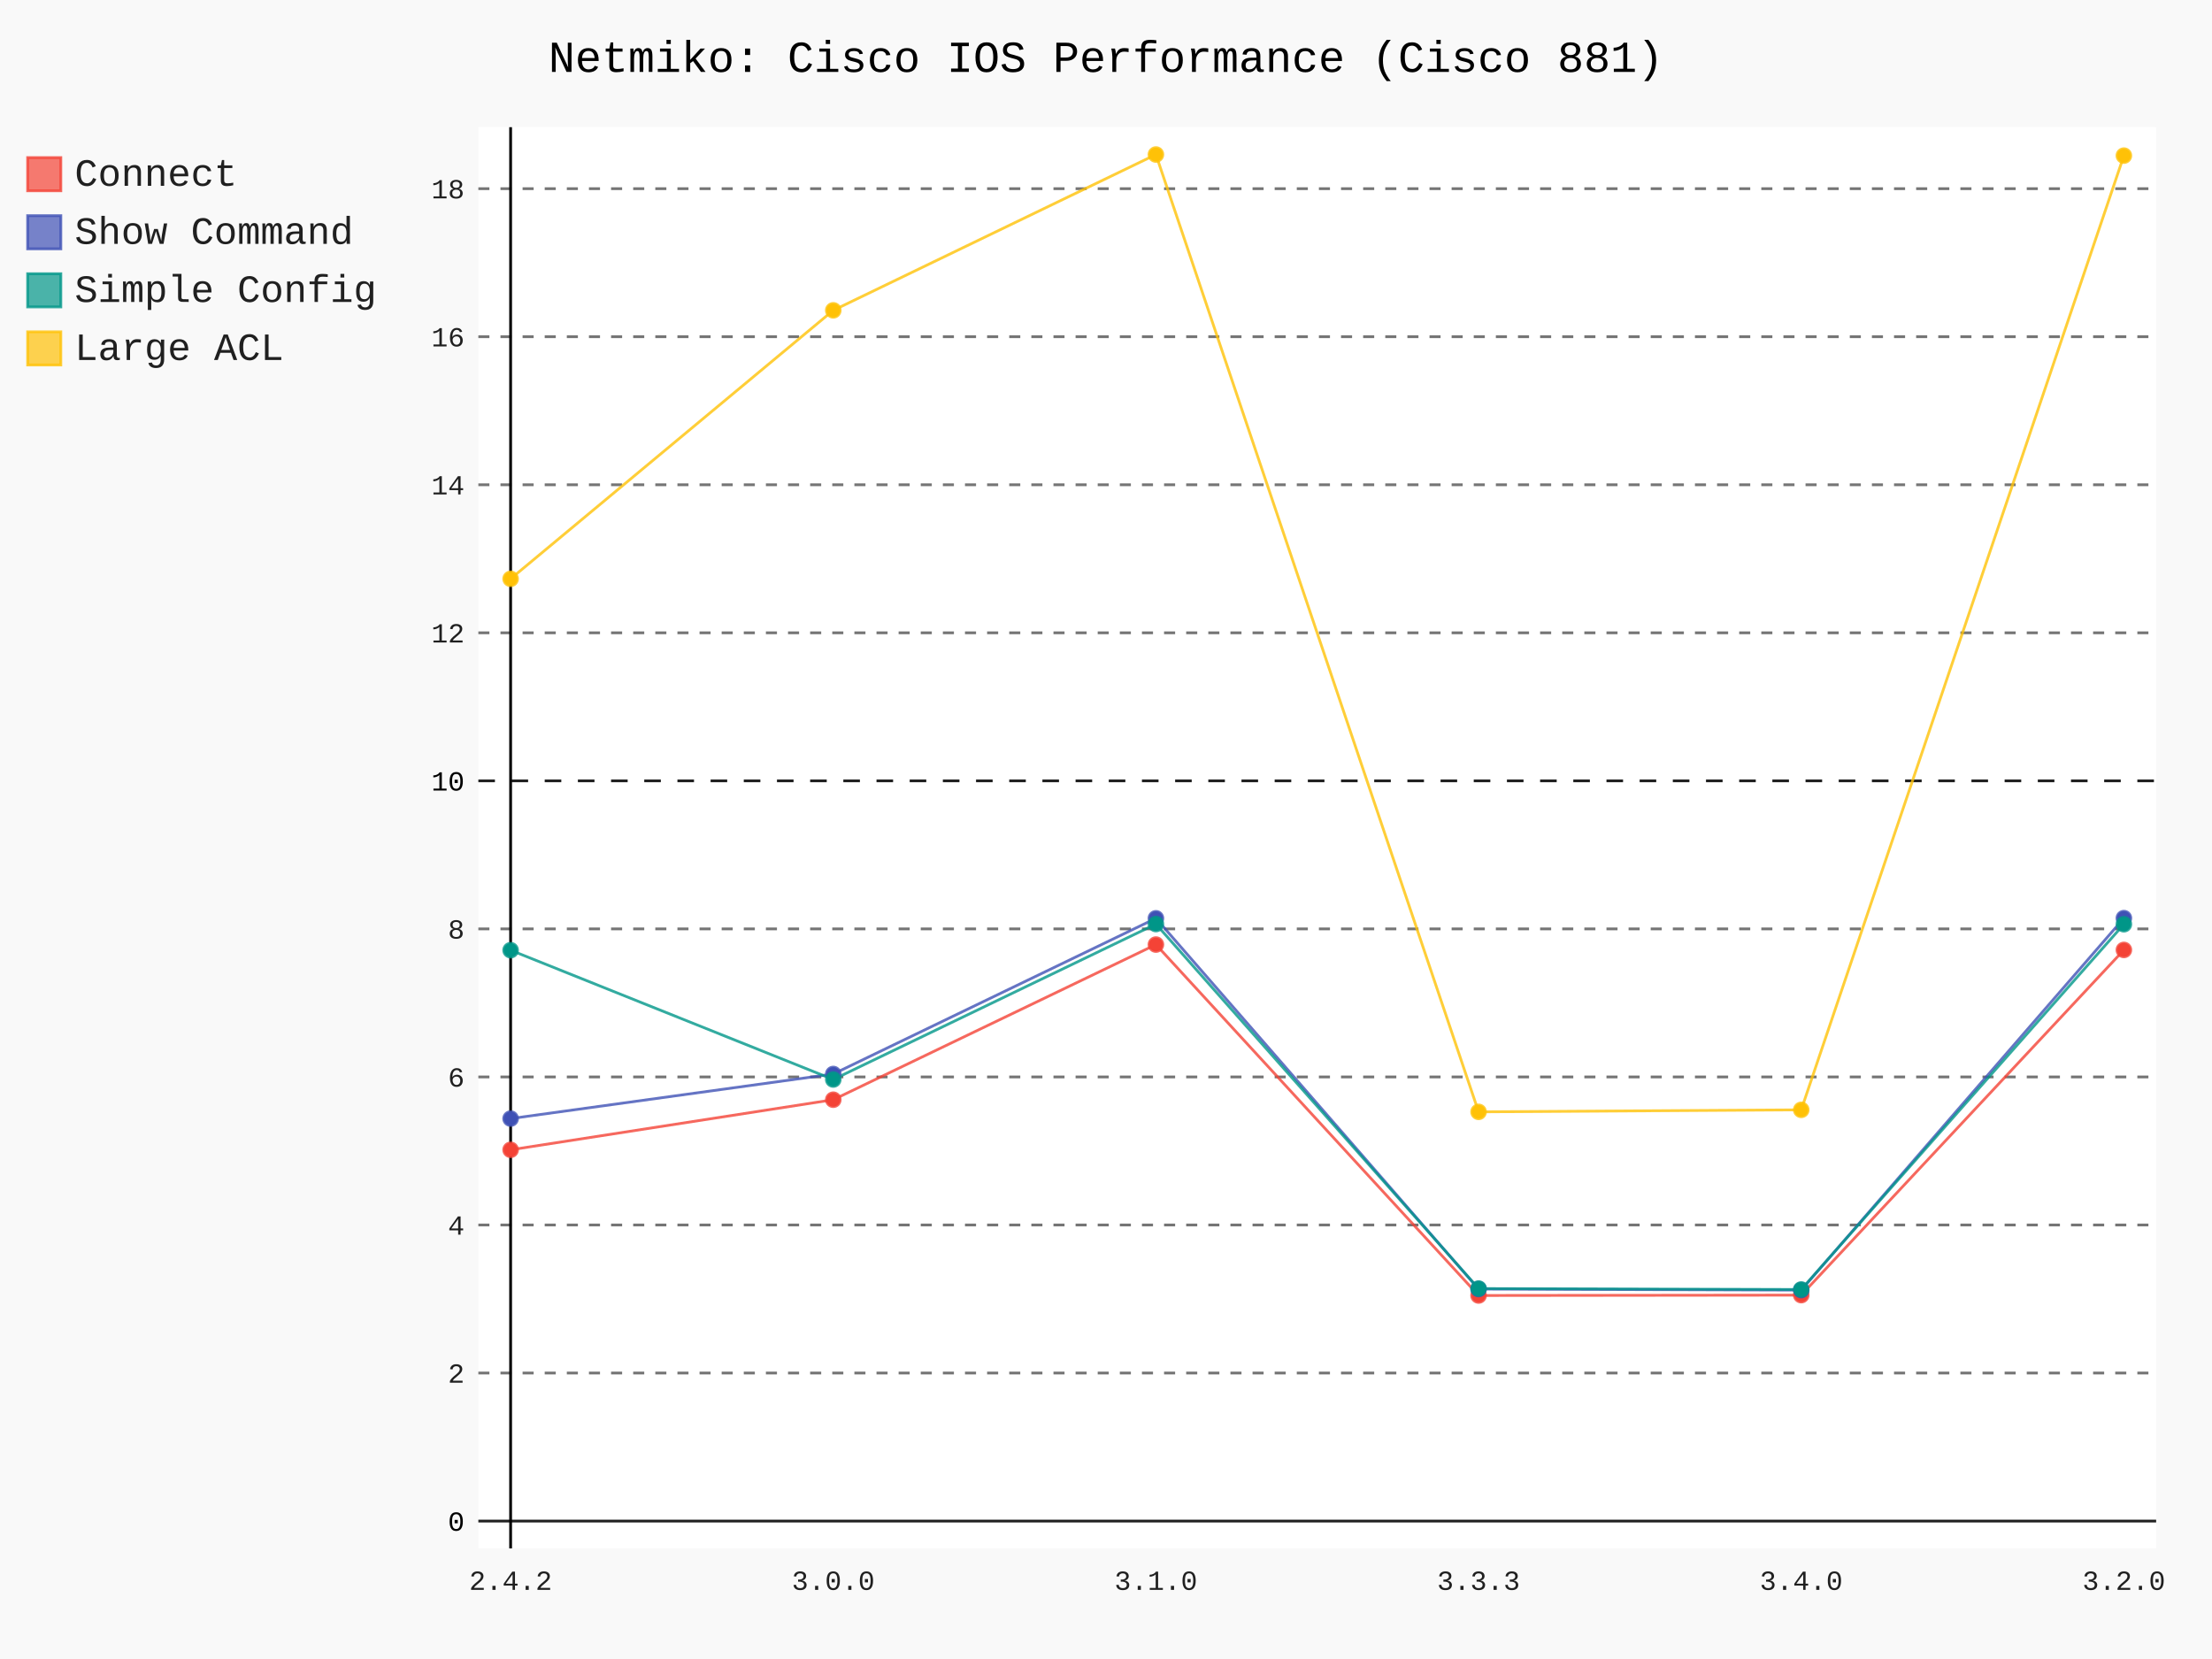
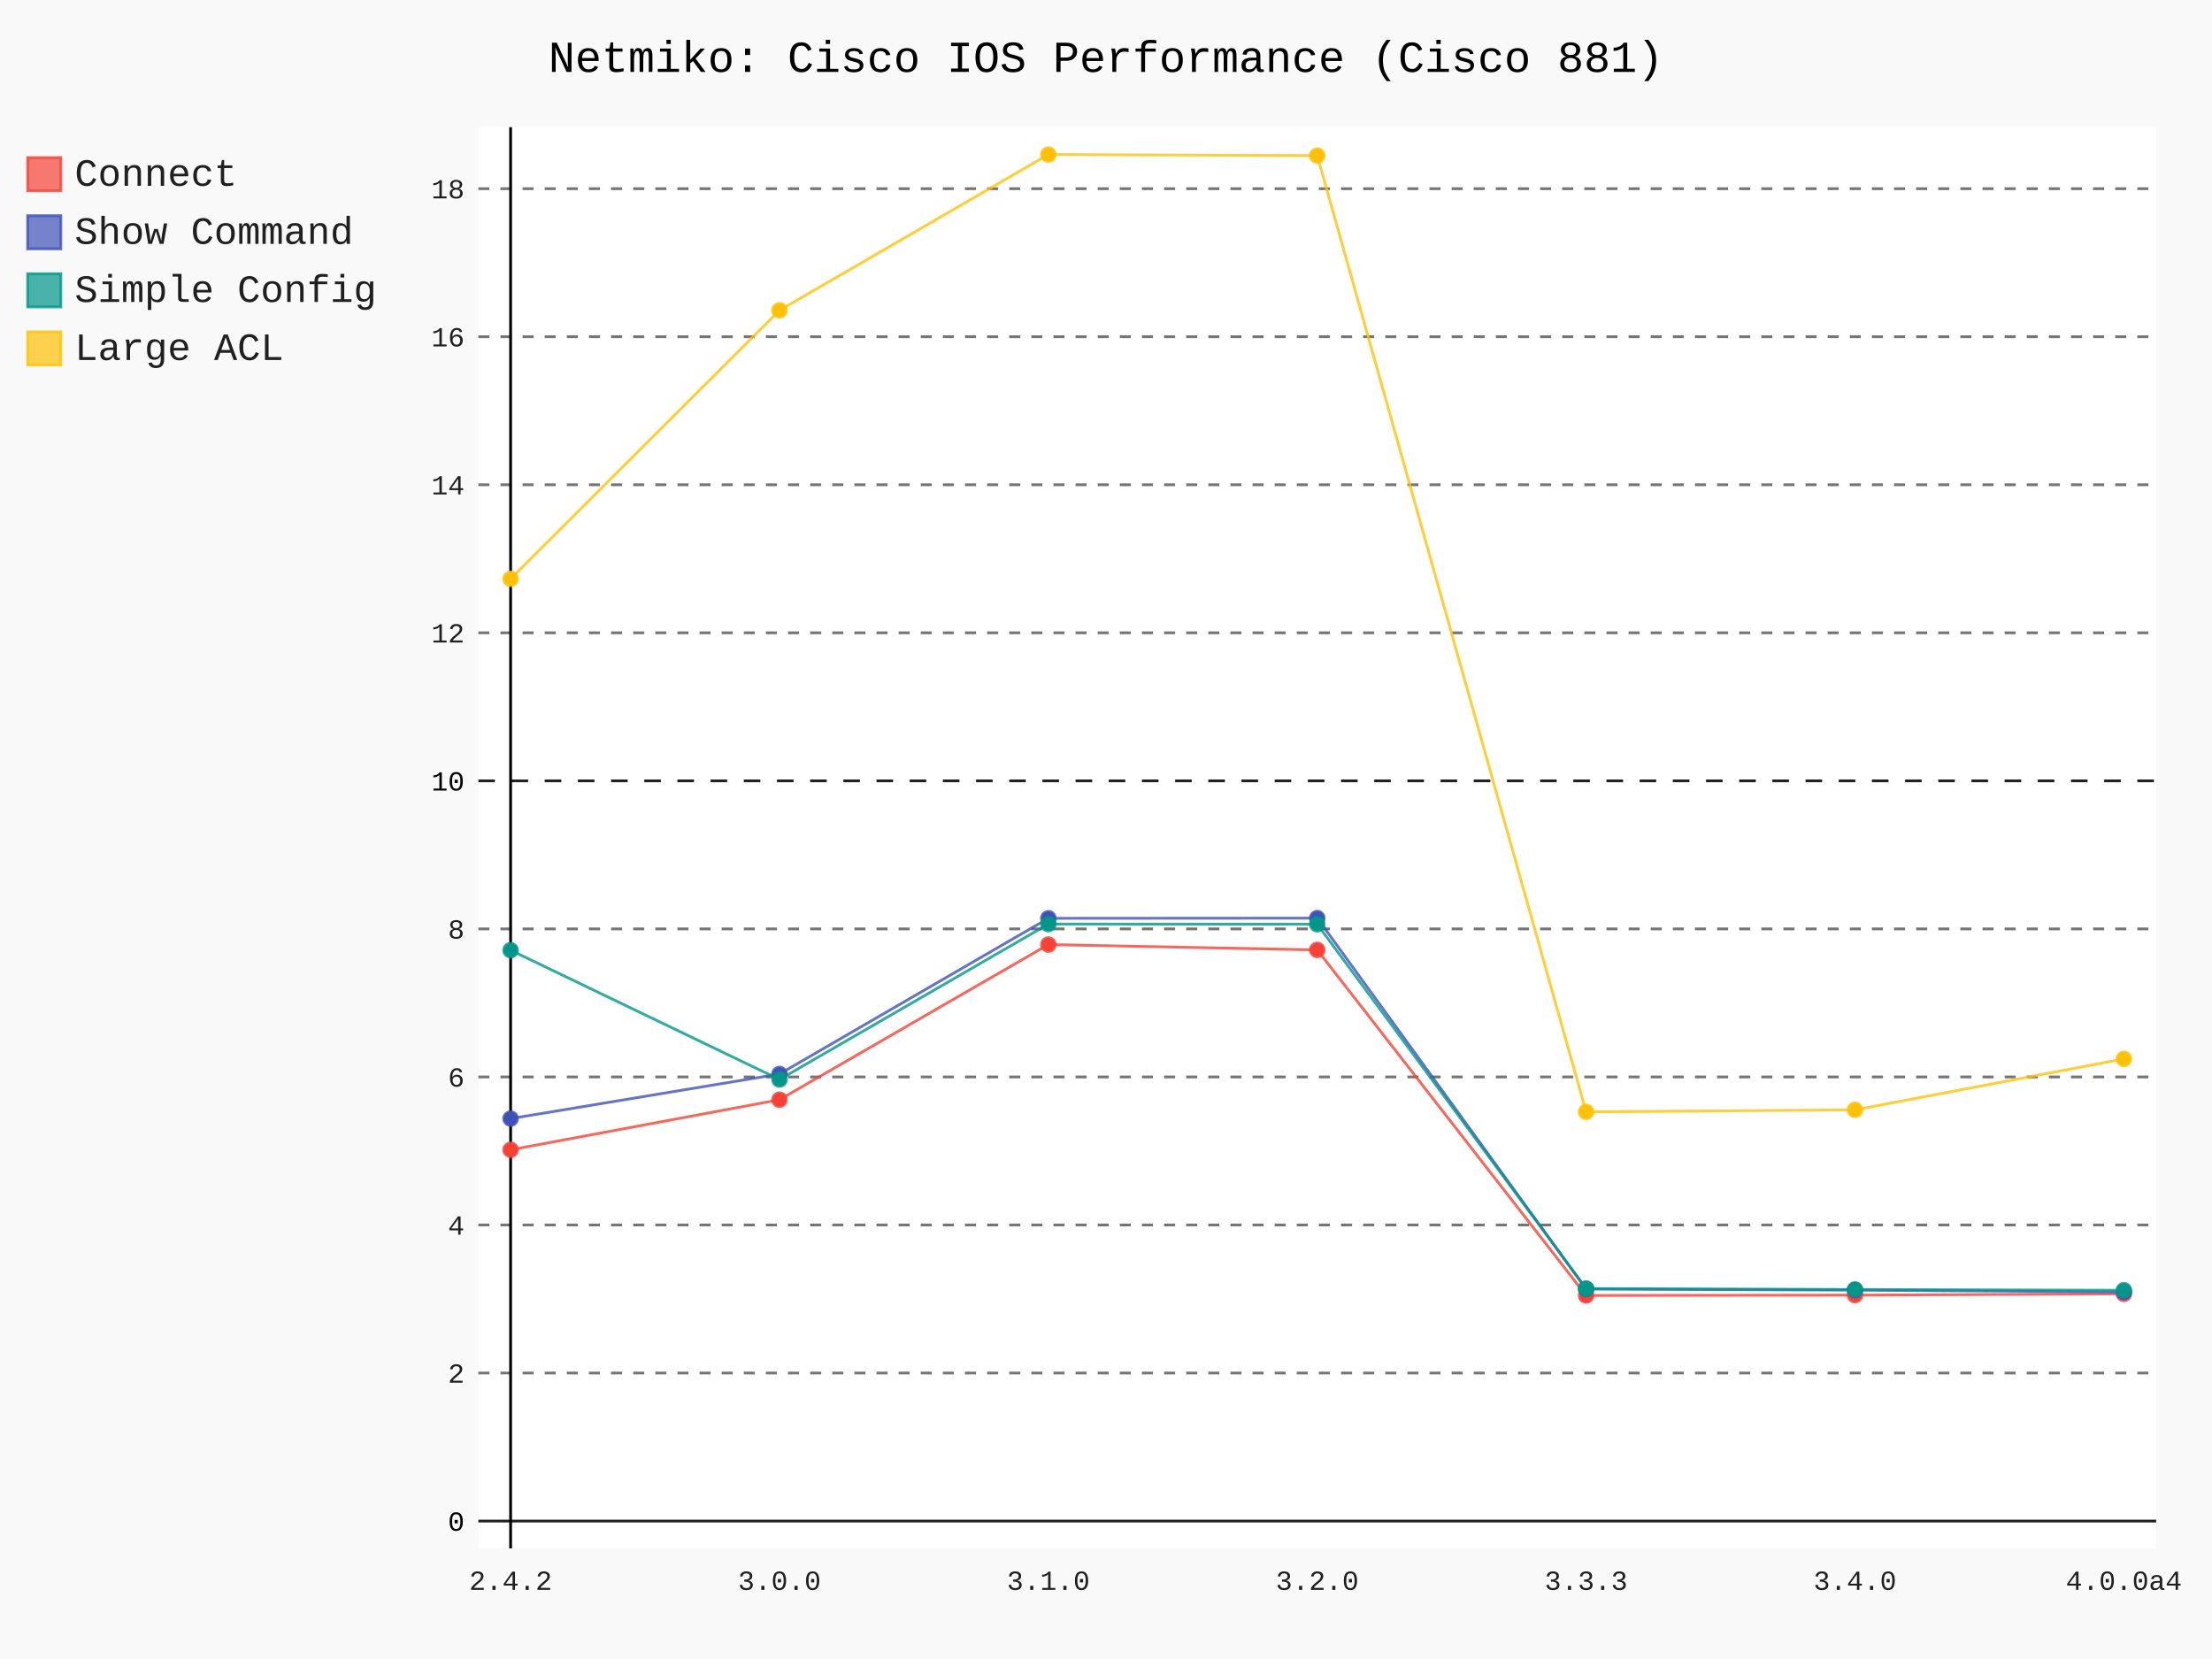
- <svg xmlns="http://www.w3.org/2000/svg" class="pygal-chart" id="chart-aa0c5ef1-123f-4e0c-b0be-a7b290783d1a" viewBox="0 0 800 600">
+ <svg xmlns="http://www.w3.org/2000/svg" class="pygal-chart" id="chart-dac184a8-801c-44ba-b622-c199684229db" viewBox="0 0 800 600">
  <defs>
-     <style type="text/css">#chart-aa0c5ef1-123f-4e0c-b0be-a7b290783d1a{-webkit-user-select:none;-webkit-font-smoothing:antialiased;font-family:Consolas,"Liberation Mono",Menlo,Courier,monospace}#chart-aa0c5ef1-123f-4e0c-b0be-a7b290783d1a .title{font-family:Consolas,"Liberation Mono",Menlo,Courier,monospace;font-size:16px}#chart-aa0c5ef1-123f-4e0c-b0be-a7b290783d1a .legends .legend text{font-family:Consolas,"Liberation Mono",Menlo,Courier,monospace;font-size:14px}#chart-aa0c5ef1-123f-4e0c-b0be-a7b290783d1a .axis text{font-family:Consolas,"Liberation Mono",Menlo,Courier,monospace;font-size:10px}#chart-aa0c5ef1-123f-4e0c-b0be-a7b290783d1a .axis text.major{font-family:Consolas,"Liberation Mono",Menlo,Courier,monospace;font-size:10px}#chart-aa0c5ef1-123f-4e0c-b0be-a7b290783d1a .text-overlay text.value{font-family:Consolas,"Liberation Mono",Menlo,Courier,monospace;font-size:16px}#chart-aa0c5ef1-123f-4e0c-b0be-a7b290783d1a .text-overlay text.label{font-family:Consolas,"Liberation Mono",Menlo,Courier,monospace;font-size:10px}#chart-aa0c5ef1-123f-4e0c-b0be-a7b290783d1a .tooltip{font-family:Consolas,"Liberation Mono",Menlo,Courier,monospace;font-size:14px}#chart-aa0c5ef1-123f-4e0c-b0be-a7b290783d1a text.no_data{font-family:Consolas,"Liberation Mono",Menlo,Courier,monospace;font-size:64px}
- #chart-aa0c5ef1-123f-4e0c-b0be-a7b290783d1a{background-color:rgba(249,249,249,1)}#chart-aa0c5ef1-123f-4e0c-b0be-a7b290783d1a path,#chart-aa0c5ef1-123f-4e0c-b0be-a7b290783d1a line,#chart-aa0c5ef1-123f-4e0c-b0be-a7b290783d1a rect,#chart-aa0c5ef1-123f-4e0c-b0be-a7b290783d1a circle{-webkit-transition:150ms;-moz-transition:150ms;transition:150ms}#chart-aa0c5ef1-123f-4e0c-b0be-a7b290783d1a .graph &gt; .background{fill:rgba(249,249,249,1)}#chart-aa0c5ef1-123f-4e0c-b0be-a7b290783d1a .plot &gt; .background{fill:rgba(255,255,255,1)}#chart-aa0c5ef1-123f-4e0c-b0be-a7b290783d1a .graph{fill:rgba(0,0,0,.87)}#chart-aa0c5ef1-123f-4e0c-b0be-a7b290783d1a text.no_data{fill:rgba(0,0,0,1)}#chart-aa0c5ef1-123f-4e0c-b0be-a7b290783d1a .title{fill:rgba(0,0,0,1)}#chart-aa0c5ef1-123f-4e0c-b0be-a7b290783d1a .legends .legend text{fill:rgba(0,0,0,.87)}#chart-aa0c5ef1-123f-4e0c-b0be-a7b290783d1a .legends .legend:hover text{fill:rgba(0,0,0,1)}#chart-aa0c5ef1-123f-4e0c-b0be-a7b290783d1a .axis .line{stroke:rgba(0,0,0,1)}#chart-aa0c5ef1-123f-4e0c-b0be-a7b290783d1a .axis .guide.line{stroke:rgba(0,0,0,.54)}#chart-aa0c5ef1-123f-4e0c-b0be-a7b290783d1a .axis .major.line{stroke:rgba(0,0,0,.87)}#chart-aa0c5ef1-123f-4e0c-b0be-a7b290783d1a .axis text.major{fill:rgba(0,0,0,1)}#chart-aa0c5ef1-123f-4e0c-b0be-a7b290783d1a .axis.y .guides:hover .guide.line,#chart-aa0c5ef1-123f-4e0c-b0be-a7b290783d1a .line-graph .axis.x .guides:hover .guide.line,#chart-aa0c5ef1-123f-4e0c-b0be-a7b290783d1a .stackedline-graph .axis.x .guides:hover .guide.line,#chart-aa0c5ef1-123f-4e0c-b0be-a7b290783d1a .xy-graph .axis.x .guides:hover .guide.line{stroke:rgba(0,0,0,1)}#chart-aa0c5ef1-123f-4e0c-b0be-a7b290783d1a .axis .guides:hover text{fill:rgba(0,0,0,1)}#chart-aa0c5ef1-123f-4e0c-b0be-a7b290783d1a .reactive{fill-opacity:.7;stroke-opacity:.8}#chart-aa0c5ef1-123f-4e0c-b0be-a7b290783d1a .ci{stroke:rgba(0,0,0,.87)}#chart-aa0c5ef1-123f-4e0c-b0be-a7b290783d1a .reactive.active,#chart-aa0c5ef1-123f-4e0c-b0be-a7b290783d1a .active .reactive{fill-opacity:.8;stroke-opacity:.9;stroke-width:4}#chart-aa0c5ef1-123f-4e0c-b0be-a7b290783d1a .ci .reactive.active{stroke-width:1.5}#chart-aa0c5ef1-123f-4e0c-b0be-a7b290783d1a .series text{fill:rgba(0,0,0,1)}#chart-aa0c5ef1-123f-4e0c-b0be-a7b290783d1a .tooltip rect{fill:rgba(255,255,255,1);stroke:rgba(0,0,0,1);-webkit-transition:opacity 150ms;-moz-transition:opacity 150ms;transition:opacity 150ms}#chart-aa0c5ef1-123f-4e0c-b0be-a7b290783d1a .tooltip .label{fill:rgba(0,0,0,.87)}#chart-aa0c5ef1-123f-4e0c-b0be-a7b290783d1a .tooltip .label{fill:rgba(0,0,0,.87)}#chart-aa0c5ef1-123f-4e0c-b0be-a7b290783d1a .tooltip .legend{font-size:.8em;fill:rgba(0,0,0,.54)}#chart-aa0c5ef1-123f-4e0c-b0be-a7b290783d1a .tooltip .x_label{font-size:.6em;fill:rgba(0,0,0,1)}#chart-aa0c5ef1-123f-4e0c-b0be-a7b290783d1a .tooltip .xlink{font-size:.5em;text-decoration:underline}#chart-aa0c5ef1-123f-4e0c-b0be-a7b290783d1a .tooltip .value{font-size:1.5em}#chart-aa0c5ef1-123f-4e0c-b0be-a7b290783d1a .bound{font-size:.5em}#chart-aa0c5ef1-123f-4e0c-b0be-a7b290783d1a .max-value{font-size:.75em;fill:rgba(0,0,0,.54)}#chart-aa0c5ef1-123f-4e0c-b0be-a7b290783d1a .map-element{fill:rgba(255,255,255,1);stroke:rgba(0,0,0,.54) !important}#chart-aa0c5ef1-123f-4e0c-b0be-a7b290783d1a .map-element .reactive{fill-opacity:inherit;stroke-opacity:inherit}#chart-aa0c5ef1-123f-4e0c-b0be-a7b290783d1a .color-0,#chart-aa0c5ef1-123f-4e0c-b0be-a7b290783d1a .color-0 a:visited{stroke:#F44336;fill:#F44336}#chart-aa0c5ef1-123f-4e0c-b0be-a7b290783d1a .color-1,#chart-aa0c5ef1-123f-4e0c-b0be-a7b290783d1a .color-1 a:visited{stroke:#3F51B5;fill:#3F51B5}#chart-aa0c5ef1-123f-4e0c-b0be-a7b290783d1a .color-2,#chart-aa0c5ef1-123f-4e0c-b0be-a7b290783d1a .color-2 a:visited{stroke:#009688;fill:#009688}#chart-aa0c5ef1-123f-4e0c-b0be-a7b290783d1a .color-3,#chart-aa0c5ef1-123f-4e0c-b0be-a7b290783d1a .color-3 a:visited{stroke:#FFC107;fill:#FFC107}#chart-aa0c5ef1-123f-4e0c-b0be-a7b290783d1a .text-overlay .color-0 text{fill:black}#chart-aa0c5ef1-123f-4e0c-b0be-a7b290783d1a .text-overlay .color-1 text{fill:black}#chart-aa0c5ef1-123f-4e0c-b0be-a7b290783d1a .text-overlay .color-2 text{fill:black}#chart-aa0c5ef1-123f-4e0c-b0be-a7b290783d1a .text-overlay .color-3 text{fill:black}
- #chart-aa0c5ef1-123f-4e0c-b0be-a7b290783d1a text.no_data{text-anchor:middle}#chart-aa0c5ef1-123f-4e0c-b0be-a7b290783d1a .guide.line{fill:none}#chart-aa0c5ef1-123f-4e0c-b0be-a7b290783d1a .centered{text-anchor:middle}#chart-aa0c5ef1-123f-4e0c-b0be-a7b290783d1a .title{text-anchor:middle}#chart-aa0c5ef1-123f-4e0c-b0be-a7b290783d1a .legends .legend text{fill-opacity:1}#chart-aa0c5ef1-123f-4e0c-b0be-a7b290783d1a .axis.x text{text-anchor:middle}#chart-aa0c5ef1-123f-4e0c-b0be-a7b290783d1a .axis.x:not(.web) text[transform]{text-anchor:start}#chart-aa0c5ef1-123f-4e0c-b0be-a7b290783d1a .axis.x:not(.web) text[transform].backwards{text-anchor:end}#chart-aa0c5ef1-123f-4e0c-b0be-a7b290783d1a .axis.y text{text-anchor:end}#chart-aa0c5ef1-123f-4e0c-b0be-a7b290783d1a .axis.y text[transform].backwards{text-anchor:start}#chart-aa0c5ef1-123f-4e0c-b0be-a7b290783d1a .axis.y2 text{text-anchor:start}#chart-aa0c5ef1-123f-4e0c-b0be-a7b290783d1a .axis.y2 text[transform].backwards{text-anchor:end}#chart-aa0c5ef1-123f-4e0c-b0be-a7b290783d1a .axis .guide.line{stroke-dasharray:4,4}#chart-aa0c5ef1-123f-4e0c-b0be-a7b290783d1a .axis .major.guide.line{stroke-dasharray:6,6}#chart-aa0c5ef1-123f-4e0c-b0be-a7b290783d1a .horizontal .axis.y .guide.line,#chart-aa0c5ef1-123f-4e0c-b0be-a7b290783d1a .horizontal .axis.y2 .guide.line,#chart-aa0c5ef1-123f-4e0c-b0be-a7b290783d1a .vertical .axis.x .guide.line{opacity:0}#chart-aa0c5ef1-123f-4e0c-b0be-a7b290783d1a .horizontal .axis.always_show .guide.line,#chart-aa0c5ef1-123f-4e0c-b0be-a7b290783d1a .vertical .axis.always_show .guide.line{opacity:1 !important}#chart-aa0c5ef1-123f-4e0c-b0be-a7b290783d1a .axis.y .guides:hover .guide.line,#chart-aa0c5ef1-123f-4e0c-b0be-a7b290783d1a .axis.y2 .guides:hover .guide.line,#chart-aa0c5ef1-123f-4e0c-b0be-a7b290783d1a .axis.x .guides:hover .guide.line{opacity:1}#chart-aa0c5ef1-123f-4e0c-b0be-a7b290783d1a .axis .guides:hover text{opacity:1}#chart-aa0c5ef1-123f-4e0c-b0be-a7b290783d1a .nofill{fill:none}#chart-aa0c5ef1-123f-4e0c-b0be-a7b290783d1a .subtle-fill{fill-opacity:.2}#chart-aa0c5ef1-123f-4e0c-b0be-a7b290783d1a .dot{stroke-width:1px;fill-opacity:1}#chart-aa0c5ef1-123f-4e0c-b0be-a7b290783d1a .dot.active{stroke-width:5px}#chart-aa0c5ef1-123f-4e0c-b0be-a7b290783d1a .dot.negative{fill:transparent}#chart-aa0c5ef1-123f-4e0c-b0be-a7b290783d1a text,#chart-aa0c5ef1-123f-4e0c-b0be-a7b290783d1a tspan{stroke:none !important}#chart-aa0c5ef1-123f-4e0c-b0be-a7b290783d1a .series text.active{opacity:1}#chart-aa0c5ef1-123f-4e0c-b0be-a7b290783d1a .tooltip rect{fill-opacity:.95;stroke-width:.5}#chart-aa0c5ef1-123f-4e0c-b0be-a7b290783d1a .tooltip text{fill-opacity:1}#chart-aa0c5ef1-123f-4e0c-b0be-a7b290783d1a .showable{visibility:hidden}#chart-aa0c5ef1-123f-4e0c-b0be-a7b290783d1a .showable.shown{visibility:visible}#chart-aa0c5ef1-123f-4e0c-b0be-a7b290783d1a .gauge-background{fill:rgba(229,229,229,1);stroke:none}#chart-aa0c5ef1-123f-4e0c-b0be-a7b290783d1a .bg-lines{stroke:rgba(249,249,249,1);stroke-width:2px}</style>
+     <style type="text/css">#chart-dac184a8-801c-44ba-b622-c199684229db{-webkit-user-select:none;-webkit-font-smoothing:antialiased;font-family:Consolas,"Liberation Mono",Menlo,Courier,monospace}#chart-dac184a8-801c-44ba-b622-c199684229db .title{font-family:Consolas,"Liberation Mono",Menlo,Courier,monospace;font-size:16px}#chart-dac184a8-801c-44ba-b622-c199684229db .legends .legend text{font-family:Consolas,"Liberation Mono",Menlo,Courier,monospace;font-size:14px}#chart-dac184a8-801c-44ba-b622-c199684229db .axis text{font-family:Consolas,"Liberation Mono",Menlo,Courier,monospace;font-size:10px}#chart-dac184a8-801c-44ba-b622-c199684229db .axis text.major{font-family:Consolas,"Liberation Mono",Menlo,Courier,monospace;font-size:10px}#chart-dac184a8-801c-44ba-b622-c199684229db .text-overlay text.value{font-family:Consolas,"Liberation Mono",Menlo,Courier,monospace;font-size:16px}#chart-dac184a8-801c-44ba-b622-c199684229db .text-overlay text.label{font-family:Consolas,"Liberation Mono",Menlo,Courier,monospace;font-size:10px}#chart-dac184a8-801c-44ba-b622-c199684229db .tooltip{font-family:Consolas,"Liberation Mono",Menlo,Courier,monospace;font-size:14px}#chart-dac184a8-801c-44ba-b622-c199684229db text.no_data{font-family:Consolas,"Liberation Mono",Menlo,Courier,monospace;font-size:64px}
+ #chart-dac184a8-801c-44ba-b622-c199684229db{background-color:rgba(249,249,249,1)}#chart-dac184a8-801c-44ba-b622-c199684229db path,#chart-dac184a8-801c-44ba-b622-c199684229db line,#chart-dac184a8-801c-44ba-b622-c199684229db rect,#chart-dac184a8-801c-44ba-b622-c199684229db circle{-webkit-transition:150ms;-moz-transition:150ms;transition:150ms}#chart-dac184a8-801c-44ba-b622-c199684229db .graph &gt; .background{fill:rgba(249,249,249,1)}#chart-dac184a8-801c-44ba-b622-c199684229db .plot &gt; .background{fill:rgba(255,255,255,1)}#chart-dac184a8-801c-44ba-b622-c199684229db .graph{fill:rgba(0,0,0,.87)}#chart-dac184a8-801c-44ba-b622-c199684229db text.no_data{fill:rgba(0,0,0,1)}#chart-dac184a8-801c-44ba-b622-c199684229db .title{fill:rgba(0,0,0,1)}#chart-dac184a8-801c-44ba-b622-c199684229db .legends .legend text{fill:rgba(0,0,0,.87)}#chart-dac184a8-801c-44ba-b622-c199684229db .legends .legend:hover text{fill:rgba(0,0,0,1)}#chart-dac184a8-801c-44ba-b622-c199684229db .axis .line{stroke:rgba(0,0,0,1)}#chart-dac184a8-801c-44ba-b622-c199684229db .axis .guide.line{stroke:rgba(0,0,0,.54)}#chart-dac184a8-801c-44ba-b622-c199684229db .axis .major.line{stroke:rgba(0,0,0,.87)}#chart-dac184a8-801c-44ba-b622-c199684229db .axis text.major{fill:rgba(0,0,0,1)}#chart-dac184a8-801c-44ba-b622-c199684229db .axis.y .guides:hover .guide.line,#chart-dac184a8-801c-44ba-b622-c199684229db .line-graph .axis.x .guides:hover .guide.line,#chart-dac184a8-801c-44ba-b622-c199684229db .stackedline-graph .axis.x .guides:hover .guide.line,#chart-dac184a8-801c-44ba-b622-c199684229db .xy-graph .axis.x .guides:hover .guide.line{stroke:rgba(0,0,0,1)}#chart-dac184a8-801c-44ba-b622-c199684229db .axis .guides:hover text{fill:rgba(0,0,0,1)}#chart-dac184a8-801c-44ba-b622-c199684229db .reactive{fill-opacity:.7;stroke-opacity:.8}#chart-dac184a8-801c-44ba-b622-c199684229db .ci{stroke:rgba(0,0,0,.87)}#chart-dac184a8-801c-44ba-b622-c199684229db .reactive.active,#chart-dac184a8-801c-44ba-b622-c199684229db .active .reactive{fill-opacity:.8;stroke-opacity:.9;stroke-width:4}#chart-dac184a8-801c-44ba-b622-c199684229db .ci .reactive.active{stroke-width:1.5}#chart-dac184a8-801c-44ba-b622-c199684229db .series text{fill:rgba(0,0,0,1)}#chart-dac184a8-801c-44ba-b622-c199684229db .tooltip rect{fill:rgba(255,255,255,1);stroke:rgba(0,0,0,1);-webkit-transition:opacity 150ms;-moz-transition:opacity 150ms;transition:opacity 150ms}#chart-dac184a8-801c-44ba-b622-c199684229db .tooltip .label{fill:rgba(0,0,0,.87)}#chart-dac184a8-801c-44ba-b622-c199684229db .tooltip .label{fill:rgba(0,0,0,.87)}#chart-dac184a8-801c-44ba-b622-c199684229db .tooltip .legend{font-size:.8em;fill:rgba(0,0,0,.54)}#chart-dac184a8-801c-44ba-b622-c199684229db .tooltip .x_label{font-size:.6em;fill:rgba(0,0,0,1)}#chart-dac184a8-801c-44ba-b622-c199684229db .tooltip .xlink{font-size:.5em;text-decoration:underline}#chart-dac184a8-801c-44ba-b622-c199684229db .tooltip .value{font-size:1.5em}#chart-dac184a8-801c-44ba-b622-c199684229db .bound{font-size:.5em}#chart-dac184a8-801c-44ba-b622-c199684229db .max-value{font-size:.75em;fill:rgba(0,0,0,.54)}#chart-dac184a8-801c-44ba-b622-c199684229db .map-element{fill:rgba(255,255,255,1);stroke:rgba(0,0,0,.54) !important}#chart-dac184a8-801c-44ba-b622-c199684229db .map-element .reactive{fill-opacity:inherit;stroke-opacity:inherit}#chart-dac184a8-801c-44ba-b622-c199684229db .color-0,#chart-dac184a8-801c-44ba-b622-c199684229db .color-0 a:visited{stroke:#F44336;fill:#F44336}#chart-dac184a8-801c-44ba-b622-c199684229db .color-1,#chart-dac184a8-801c-44ba-b622-c199684229db .color-1 a:visited{stroke:#3F51B5;fill:#3F51B5}#chart-dac184a8-801c-44ba-b622-c199684229db .color-2,#chart-dac184a8-801c-44ba-b622-c199684229db .color-2 a:visited{stroke:#009688;fill:#009688}#chart-dac184a8-801c-44ba-b622-c199684229db .color-3,#chart-dac184a8-801c-44ba-b622-c199684229db .color-3 a:visited{stroke:#FFC107;fill:#FFC107}#chart-dac184a8-801c-44ba-b622-c199684229db .text-overlay .color-0 text{fill:black}#chart-dac184a8-801c-44ba-b622-c199684229db .text-overlay .color-1 text{fill:black}#chart-dac184a8-801c-44ba-b622-c199684229db .text-overlay .color-2 text{fill:black}#chart-dac184a8-801c-44ba-b622-c199684229db .text-overlay .color-3 text{fill:black}
+ #chart-dac184a8-801c-44ba-b622-c199684229db text.no_data{text-anchor:middle}#chart-dac184a8-801c-44ba-b622-c199684229db .guide.line{fill:none}#chart-dac184a8-801c-44ba-b622-c199684229db .centered{text-anchor:middle}#chart-dac184a8-801c-44ba-b622-c199684229db .title{text-anchor:middle}#chart-dac184a8-801c-44ba-b622-c199684229db .legends .legend text{fill-opacity:1}#chart-dac184a8-801c-44ba-b622-c199684229db .axis.x text{text-anchor:middle}#chart-dac184a8-801c-44ba-b622-c199684229db .axis.x:not(.web) text[transform]{text-anchor:start}#chart-dac184a8-801c-44ba-b622-c199684229db .axis.x:not(.web) text[transform].backwards{text-anchor:end}#chart-dac184a8-801c-44ba-b622-c199684229db .axis.y text{text-anchor:end}#chart-dac184a8-801c-44ba-b622-c199684229db .axis.y text[transform].backwards{text-anchor:start}#chart-dac184a8-801c-44ba-b622-c199684229db .axis.y2 text{text-anchor:start}#chart-dac184a8-801c-44ba-b622-c199684229db .axis.y2 text[transform].backwards{text-anchor:end}#chart-dac184a8-801c-44ba-b622-c199684229db .axis .guide.line{stroke-dasharray:4,4}#chart-dac184a8-801c-44ba-b622-c199684229db .axis .major.guide.line{stroke-dasharray:6,6}#chart-dac184a8-801c-44ba-b622-c199684229db .horizontal .axis.y .guide.line,#chart-dac184a8-801c-44ba-b622-c199684229db .horizontal .axis.y2 .guide.line,#chart-dac184a8-801c-44ba-b622-c199684229db .vertical .axis.x .guide.line{opacity:0}#chart-dac184a8-801c-44ba-b622-c199684229db .horizontal .axis.always_show .guide.line,#chart-dac184a8-801c-44ba-b622-c199684229db .vertical .axis.always_show .guide.line{opacity:1 !important}#chart-dac184a8-801c-44ba-b622-c199684229db .axis.y .guides:hover .guide.line,#chart-dac184a8-801c-44ba-b622-c199684229db .axis.y2 .guides:hover .guide.line,#chart-dac184a8-801c-44ba-b622-c199684229db .axis.x .guides:hover .guide.line{opacity:1}#chart-dac184a8-801c-44ba-b622-c199684229db .axis .guides:hover text{opacity:1}#chart-dac184a8-801c-44ba-b622-c199684229db .nofill{fill:none}#chart-dac184a8-801c-44ba-b622-c199684229db .subtle-fill{fill-opacity:.2}#chart-dac184a8-801c-44ba-b622-c199684229db .dot{stroke-width:1px;fill-opacity:1}#chart-dac184a8-801c-44ba-b622-c199684229db .dot.active{stroke-width:5px}#chart-dac184a8-801c-44ba-b622-c199684229db .dot.negative{fill:transparent}#chart-dac184a8-801c-44ba-b622-c199684229db text,#chart-dac184a8-801c-44ba-b622-c199684229db tspan{stroke:none !important}#chart-dac184a8-801c-44ba-b622-c199684229db .series text.active{opacity:1}#chart-dac184a8-801c-44ba-b622-c199684229db .tooltip rect{fill-opacity:.95;stroke-width:.5}#chart-dac184a8-801c-44ba-b622-c199684229db .tooltip text{fill-opacity:1}#chart-dac184a8-801c-44ba-b622-c199684229db .showable{visibility:hidden}#chart-dac184a8-801c-44ba-b622-c199684229db .showable.shown{visibility:visible}#chart-dac184a8-801c-44ba-b622-c199684229db .gauge-background{fill:rgba(229,229,229,1);stroke:none}#chart-dac184a8-801c-44ba-b622-c199684229db .bg-lines{stroke:rgba(249,249,249,1);stroke-width:2px}</style>
  </defs>
  <g class="graph line-graph vertical">
    <rect class="background" height="600" width="800" x="0" y="0" />
    <g class="plot" transform="translate(173, 46)">
      <rect class="background" height="514" width="606.8" x="0" y="0" />
      <g class="axis y always_show">
        <g class="guides">
          <path class="axis major line" d="M0 504.115 h606.8" />
          <text class="major" x="-5" y="507.615">0</text>
        </g>
        <g class="guides">
          <path class="guide line" d="M0 450.574 h606.8" />
          <text class="" x="-5" y="454.074">2</text>
        </g>
        <g class="guides">
          <path class="guide line" d="M0 397.032 h606.8" />
          <text class="" x="-5" y="400.532">4</text>
        </g>
        <g class="guides">
          <path class="guide line" d="M0 343.49 h606.8" />
          <text class="" x="-5" y="346.99">6</text>
        </g>
        <g class="guides">
          <path class="guide line" d="M0 289.948 h606.8" />
          <text class="" x="-5" y="293.448">8</text>
        </g>
        <g class="guides">
          <path class="major guide line" d="M0 236.406 h606.8" />
          <text class="major" x="-5" y="239.906">10</text>
        </g>
        <g class="guides">
          <path class="guide line" d="M0 182.864 h606.8" />
          <text class="" x="-5" y="186.364">12</text>
        </g>
        <g class="guides">
          <path class="guide line" d="M0 129.323 h606.8" />
          <text class="" x="-5" y="132.823">14</text>
        </g>
        <g class="guides">
          <path class="guide line" d="M0 75.781 h606.8" />
          <text class="" x="-5" y="79.281">16</text>
        </g>
        <g class="guides">
          <path class="guide line" d="M0 22.239 h606.8" />
          <text class="" x="-5" y="25.739">18</text>
        </g>
      </g>
      <g class="axis x">
        <g class="guides">
          <path class="line" d="M11.669 0 v514" />
          <text class="" x="11.669" y="529.0">2.4.2</text>
        </g>
        <g class="guides">
-           <path class="guide line" d="M128.362 0 v514" />
-           <text class="" x="128.362" y="529.0">3.0.0</text>
-         </g>
-         <g class="guides">
-           <path class="guide line" d="M245.054 0 v514" />
-           <text class="" x="245.054" y="529.0">3.1.0</text>
-         </g>
-         <g class="guides">
-           <path class="guide line" d="M361.746 0 v514" />
-           <text class="" x="361.746" y="529.0">3.3.3</text>
-         </g>
-         <g class="guides">
-           <path class="guide line" d="M478.438 0 v514" />
-           <text class="" x="478.438" y="529.0">3.4.0</text>
+           <path class="guide line" d="M108.913 0 v514" />
+           <text class="" x="108.913" y="529.0">3.0.0</text>
+         </g>
+         <g class="guides">
+           <path class="guide line" d="M206.156 0 v514" />
+           <text class="" x="206.156" y="529.0">3.1.0</text>
+         </g>
+         <g class="guides">
+           <path class="guide line" d="M303.4 0 v514" />
+           <text class="" x="303.4" y="529.0">3.2.0</text>
+         </g>
+         <g class="guides">
+           <path class="guide line" d="M400.644 0 v514" />
+           <text class="" x="400.644" y="529.0">3.3.3</text>
+         </g>
+         <g class="guides">
+           <path class="guide line" d="M497.887 0 v514" />
+           <text class="" x="497.887" y="529.0">3.4.0</text>
        </g>
        <g class="guides">
          <path class="guide line" d="M595.131 0 v514" />
-           <text class="" x="595.131" y="529.0">3.2.0</text>
+           <text class="" x="595.131" y="529.0">4.0.0a4</text>
        </g>
      </g>
      <g class="series serie-0 color-0">
-         <path class="line reactive nofill" d="M11.669 369.841 L128.362 351.729 245.054 295.616 361.746 422.532 478.438 422.4 595.131 297.556" />
+         <path class="line reactive nofill" d="M11.669 369.841 L108.913 351.729 206.156 295.616 303.4 297.556 400.644 422.532 497.887 422.4 595.131 421.946" />
      </g>
      <g class="series serie-1 color-1">
-         <path class="line reactive nofill" d="M11.669 358.554 L128.362 342.43 245.054 286.122 361.746 420.204 478.438 420.59 595.131 286.057" />
+         <path class="line reactive nofill" d="M11.669 358.554 L108.913 342.43 206.156 286.122 303.4 286.057 400.644 420.204 497.887 420.59 595.131 421.266" />
      </g>
      <g class="series serie-2 color-2">
-         <path class="line reactive nofill" d="M11.669 297.652 L128.362 344.415 245.054 288.193 361.746 420.029 478.438 420.366 595.131 288.255" />
+         <path class="line reactive nofill" d="M11.669 297.652 L108.913 344.415 206.156 288.193 303.4 288.255 400.644 420.029 497.887 420.366 595.131 420.643" />
      </g>
      <g class="series serie-3 color-3">
-         <path class="line reactive nofill" d="M11.669 163.335 L128.362 66.236 245.054 9.885 361.746 356.119 478.438 355.39 595.131 10.285" />
+         <path class="line reactive nofill" d="M11.669 163.335 L108.913 66.236 206.156 9.885 303.4 10.285 400.644 356.119 497.887 355.39 595.131 336.958" />
      </g>
    </g>
    <g class="titles">
      <text class="title plot_title" x="400.0" y="26">Netmiko: Cisco IOS Performance (Cisco 881)</text>
    </g>
    <g class="plot overlay" transform="translate(173, 46)">
      <g class="series serie-0 color-0">
        <g class="dots">
          <circle class="dot reactive tooltip-trigger" cx="11.669" cy="369.841" r="2.5" />
        </g>
        <g class="dots">
-           <circle class="dot reactive tooltip-trigger" cx="128.362" cy="351.729" r="2.5" />
-         </g>
-         <g class="dots">
-           <circle class="dot reactive tooltip-trigger" cx="245.054" cy="295.616" r="2.5" />
-         </g>
-         <g class="dots">
-           <circle class="dot reactive tooltip-trigger" cx="361.746" cy="422.532" r="2.5" />
-         </g>
-         <g class="dots">
-           <circle class="dot reactive tooltip-trigger" cx="478.438" cy="422.4" r="2.5" />
-         </g>
-         <g class="dots">
-           <circle class="dot reactive tooltip-trigger" cx="595.131" cy="297.556" r="2.5" />
+           <circle class="dot reactive tooltip-trigger" cx="108.913" cy="351.729" r="2.5" />
+         </g>
+         <g class="dots">
+           <circle class="dot reactive tooltip-trigger" cx="206.156" cy="295.616" r="2.5" />
+         </g>
+         <g class="dots">
+           <circle class="dot reactive tooltip-trigger" cx="303.4" cy="297.556" r="2.5" />
+         </g>
+         <g class="dots">
+           <circle class="dot reactive tooltip-trigger" cx="400.644" cy="422.532" r="2.5" />
+         </g>
+         <g class="dots">
+           <circle class="dot reactive tooltip-trigger" cx="497.887" cy="422.4" r="2.5" />
+         </g>
+         <g class="dots">
+           <circle class="dot reactive tooltip-trigger" cx="595.131" cy="421.946" r="2.5" />
        </g>
      </g>
      <g class="series serie-1 color-1">
        <g class="dots">
          <circle class="dot reactive tooltip-trigger" cx="11.669" cy="358.554" r="2.5" />
        </g>
        <g class="dots">
-           <circle class="dot reactive tooltip-trigger" cx="128.362" cy="342.43" r="2.5" />
-         </g>
-         <g class="dots">
-           <circle class="dot reactive tooltip-trigger" cx="245.054" cy="286.122" r="2.5" />
-         </g>
-         <g class="dots">
-           <circle class="dot reactive tooltip-trigger" cx="361.746" cy="420.204" r="2.5" />
-         </g>
-         <g class="dots">
-           <circle class="dot reactive tooltip-trigger" cx="478.438" cy="420.59" r="2.5" />
-         </g>
-         <g class="dots">
-           <circle class="dot reactive tooltip-trigger" cx="595.131" cy="286.057" r="2.5" />
+           <circle class="dot reactive tooltip-trigger" cx="108.913" cy="342.43" r="2.5" />
+         </g>
+         <g class="dots">
+           <circle class="dot reactive tooltip-trigger" cx="206.156" cy="286.122" r="2.5" />
+         </g>
+         <g class="dots">
+           <circle class="dot reactive tooltip-trigger" cx="303.4" cy="286.057" r="2.5" />
+         </g>
+         <g class="dots">
+           <circle class="dot reactive tooltip-trigger" cx="400.644" cy="420.204" r="2.5" />
+         </g>
+         <g class="dots">
+           <circle class="dot reactive tooltip-trigger" cx="497.887" cy="420.59" r="2.5" />
+         </g>
+         <g class="dots">
+           <circle class="dot reactive tooltip-trigger" cx="595.131" cy="421.266" r="2.5" />
        </g>
      </g>
      <g class="series serie-2 color-2">
        <g class="dots">
          <circle class="dot reactive tooltip-trigger" cx="11.669" cy="297.652" r="2.5" />
        </g>
        <g class="dots">
-           <circle class="dot reactive tooltip-trigger" cx="128.362" cy="344.415" r="2.5" />
-         </g>
-         <g class="dots">
-           <circle class="dot reactive tooltip-trigger" cx="245.054" cy="288.193" r="2.5" />
-         </g>
-         <g class="dots">
-           <circle class="dot reactive tooltip-trigger" cx="361.746" cy="420.029" r="2.5" />
-         </g>
-         <g class="dots">
-           <circle class="dot reactive tooltip-trigger" cx="478.438" cy="420.366" r="2.5" />
-         </g>
-         <g class="dots">
-           <circle class="dot reactive tooltip-trigger" cx="595.131" cy="288.255" r="2.5" />
+           <circle class="dot reactive tooltip-trigger" cx="108.913" cy="344.415" r="2.5" />
+         </g>
+         <g class="dots">
+           <circle class="dot reactive tooltip-trigger" cx="206.156" cy="288.193" r="2.5" />
+         </g>
+         <g class="dots">
+           <circle class="dot reactive tooltip-trigger" cx="303.4" cy="288.255" r="2.5" />
+         </g>
+         <g class="dots">
+           <circle class="dot reactive tooltip-trigger" cx="400.644" cy="420.029" r="2.5" />
+         </g>
+         <g class="dots">
+           <circle class="dot reactive tooltip-trigger" cx="497.887" cy="420.366" r="2.5" />
+         </g>
+         <g class="dots">
+           <circle class="dot reactive tooltip-trigger" cx="595.131" cy="420.643" r="2.5" />
        </g>
      </g>
      <g class="series serie-3 color-3">
        <g class="dots">
          <circle class="dot reactive tooltip-trigger" cx="11.669" cy="163.335" r="2.5" />
        </g>
        <g class="dots">
-           <circle class="dot reactive tooltip-trigger" cx="128.362" cy="66.236" r="2.5" />
-         </g>
-         <g class="dots">
-           <circle class="dot reactive tooltip-trigger" cx="245.054" cy="9.885" r="2.5" />
-         </g>
-         <g class="dots">
-           <circle class="dot reactive tooltip-trigger" cx="361.746" cy="356.119" r="2.5" />
-         </g>
-         <g class="dots">
-           <circle class="dot reactive tooltip-trigger" cx="478.438" cy="355.39" r="2.5" />
-         </g>
-         <g class="dots">
-           <circle class="dot reactive tooltip-trigger" cx="595.131" cy="10.285" r="2.5" />
+           <circle class="dot reactive tooltip-trigger" cx="108.913" cy="66.236" r="2.5" />
+         </g>
+         <g class="dots">
+           <circle class="dot reactive tooltip-trigger" cx="206.156" cy="9.885" r="2.5" />
+         </g>
+         <g class="dots">
+           <circle class="dot reactive tooltip-trigger" cx="303.4" cy="10.285" r="2.5" />
+         </g>
+         <g class="dots">
+           <circle class="dot reactive tooltip-trigger" cx="400.644" cy="356.119" r="2.5" />
+         </g>
+         <g class="dots">
+           <circle class="dot reactive tooltip-trigger" cx="497.887" cy="355.39" r="2.5" />
+         </g>
+         <g class="dots">
+           <circle class="dot reactive tooltip-trigger" cx="595.131" cy="336.958" r="2.5" />
        </g>
      </g>
    </g>
    <g class="plot text-overlay" transform="translate(173, 46)">
      <g class="series serie-0 color-0" />
      <g class="series serie-1 color-1" />
      <g class="series serie-2 color-2" />
      <g class="series serie-3 color-3" />
    </g>
    <g class="plot tooltip-overlay" transform="translate(173, 46)">
      <g class="tooltip" style="opacity: 0" transform="translate(0 0)">
        <rect class="tooltip-box" height="0" rx="0" ry="0" width="0" />
        <g class="text" />
      </g>
    </g>
    <g class="legends" transform="translate(10, 56)">
      <g class="legend reactive activate-serie" id="activate-serie-0">
        <rect class="color-0 reactive" height="12" width="12" x="0.0" y="1.0" />
        <text x="17.0" y="11.2">Connect</text>
      </g>
      <g class="legend reactive activate-serie" id="activate-serie-1">
        <rect class="color-1 reactive" height="12" width="12" x="0.0" y="22.0" />
        <text x="17.0" y="32.2">Show Command</text>
      </g>
      <g class="legend reactive activate-serie" id="activate-serie-2">
        <rect class="color-2 reactive" height="12" width="12" x="0.0" y="43.0" />
        <text x="17.0" y="53.2">Simple Config</text>
      </g>
      <g class="legend reactive activate-serie" id="activate-serie-3">
        <rect class="color-3 reactive" height="12" width="12" x="0.0" y="64.0" />
        <text x="17.0" y="74.2">Large ACL</text>
      </g>
    </g>
    <g class="legends" transform="translate(790, 56)" />
  </g>
</svg>
